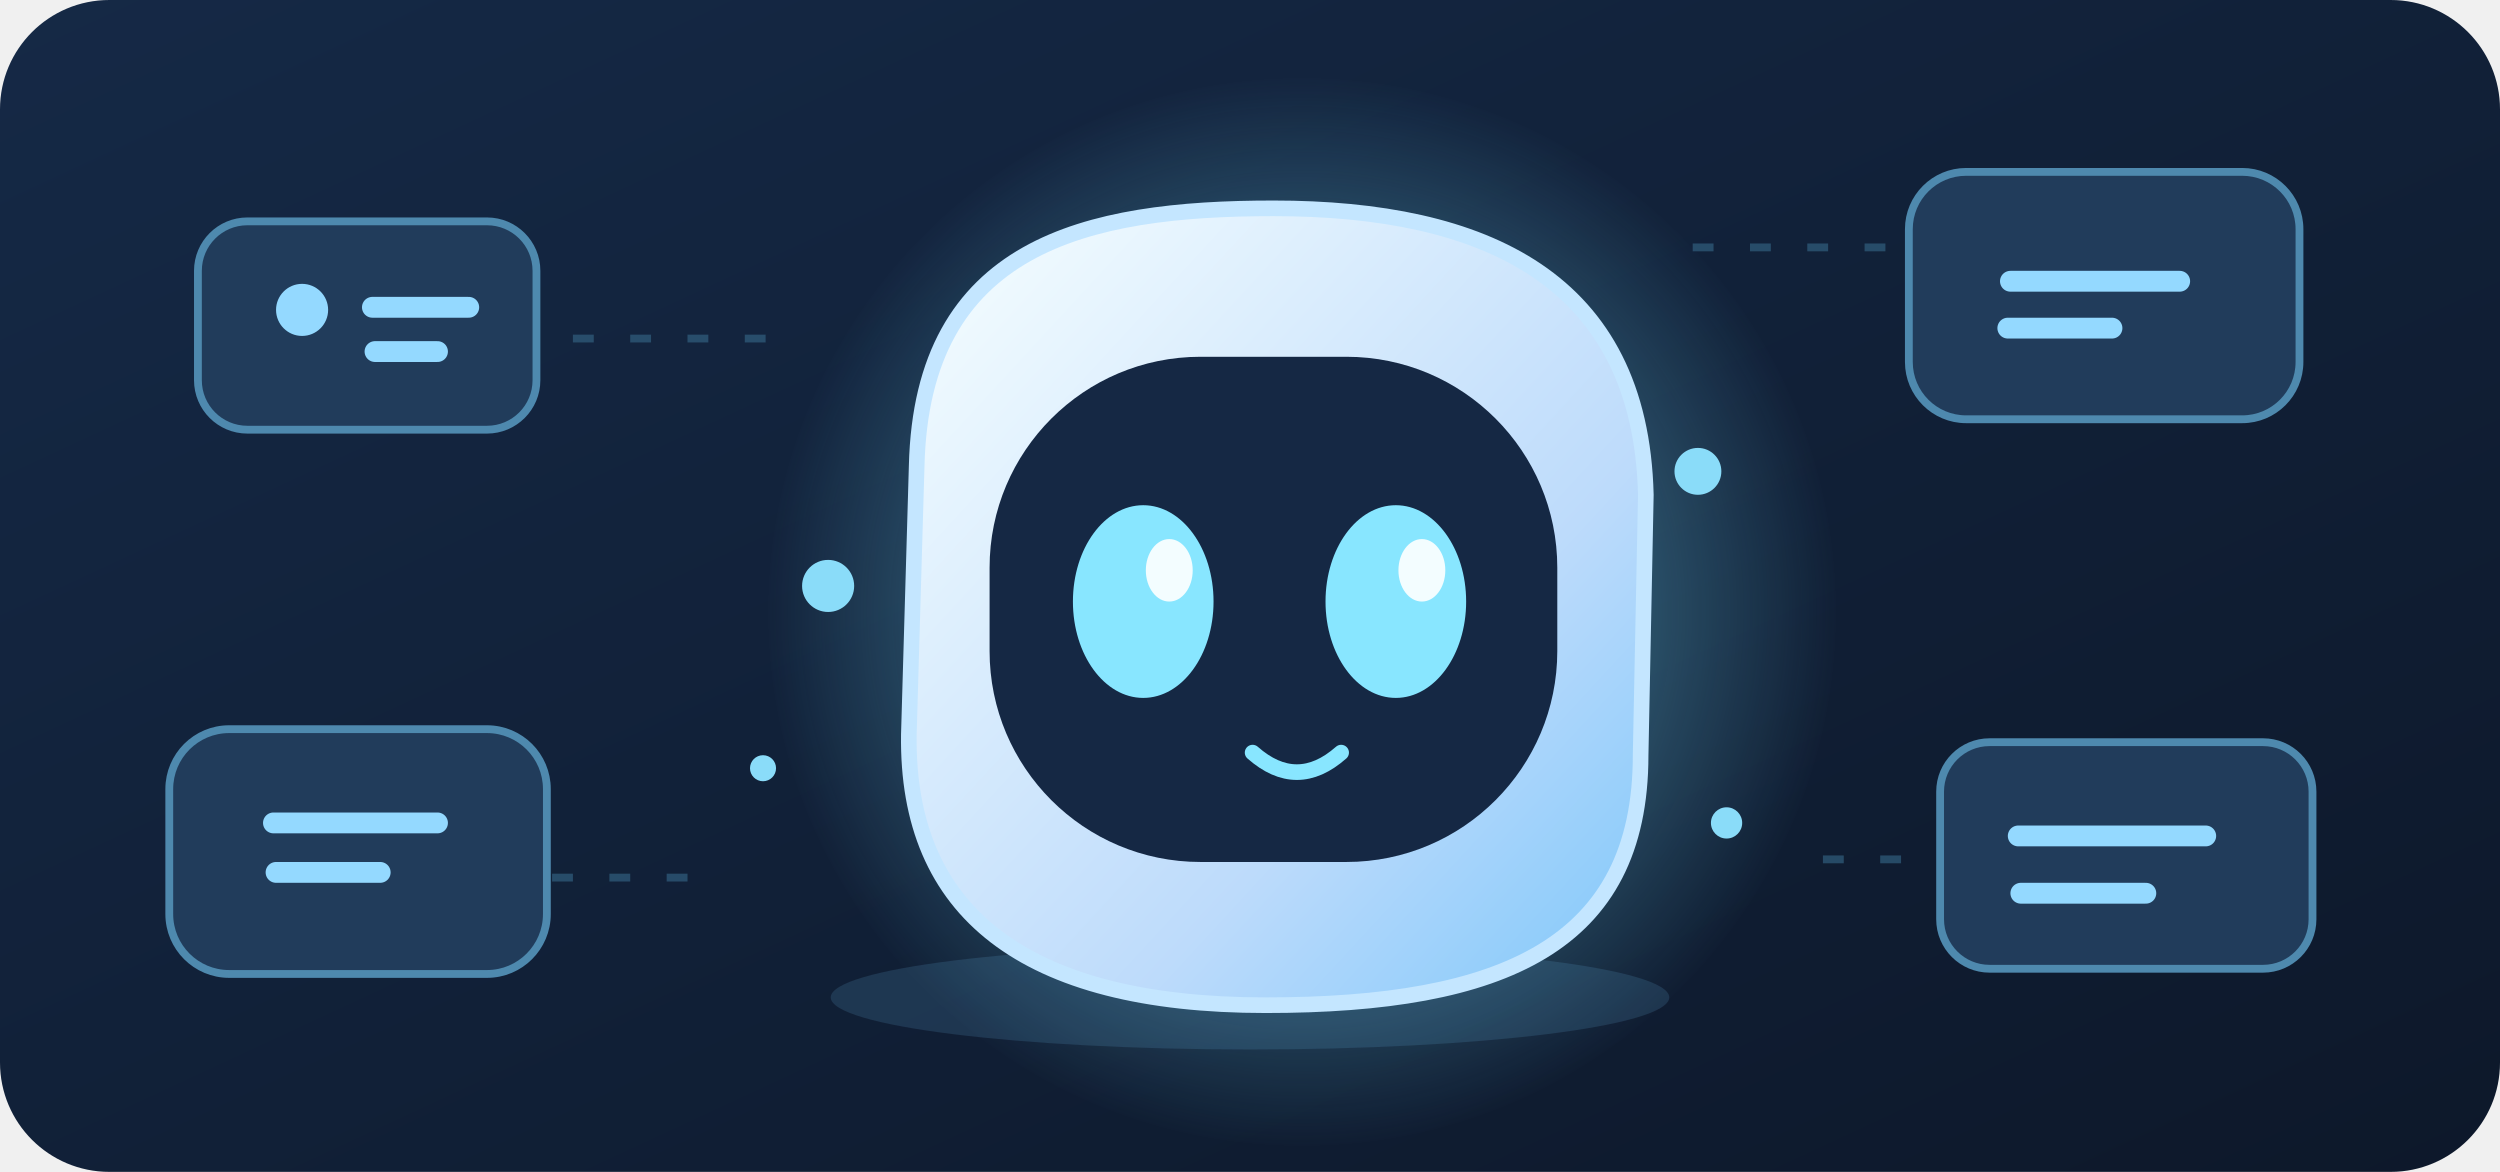
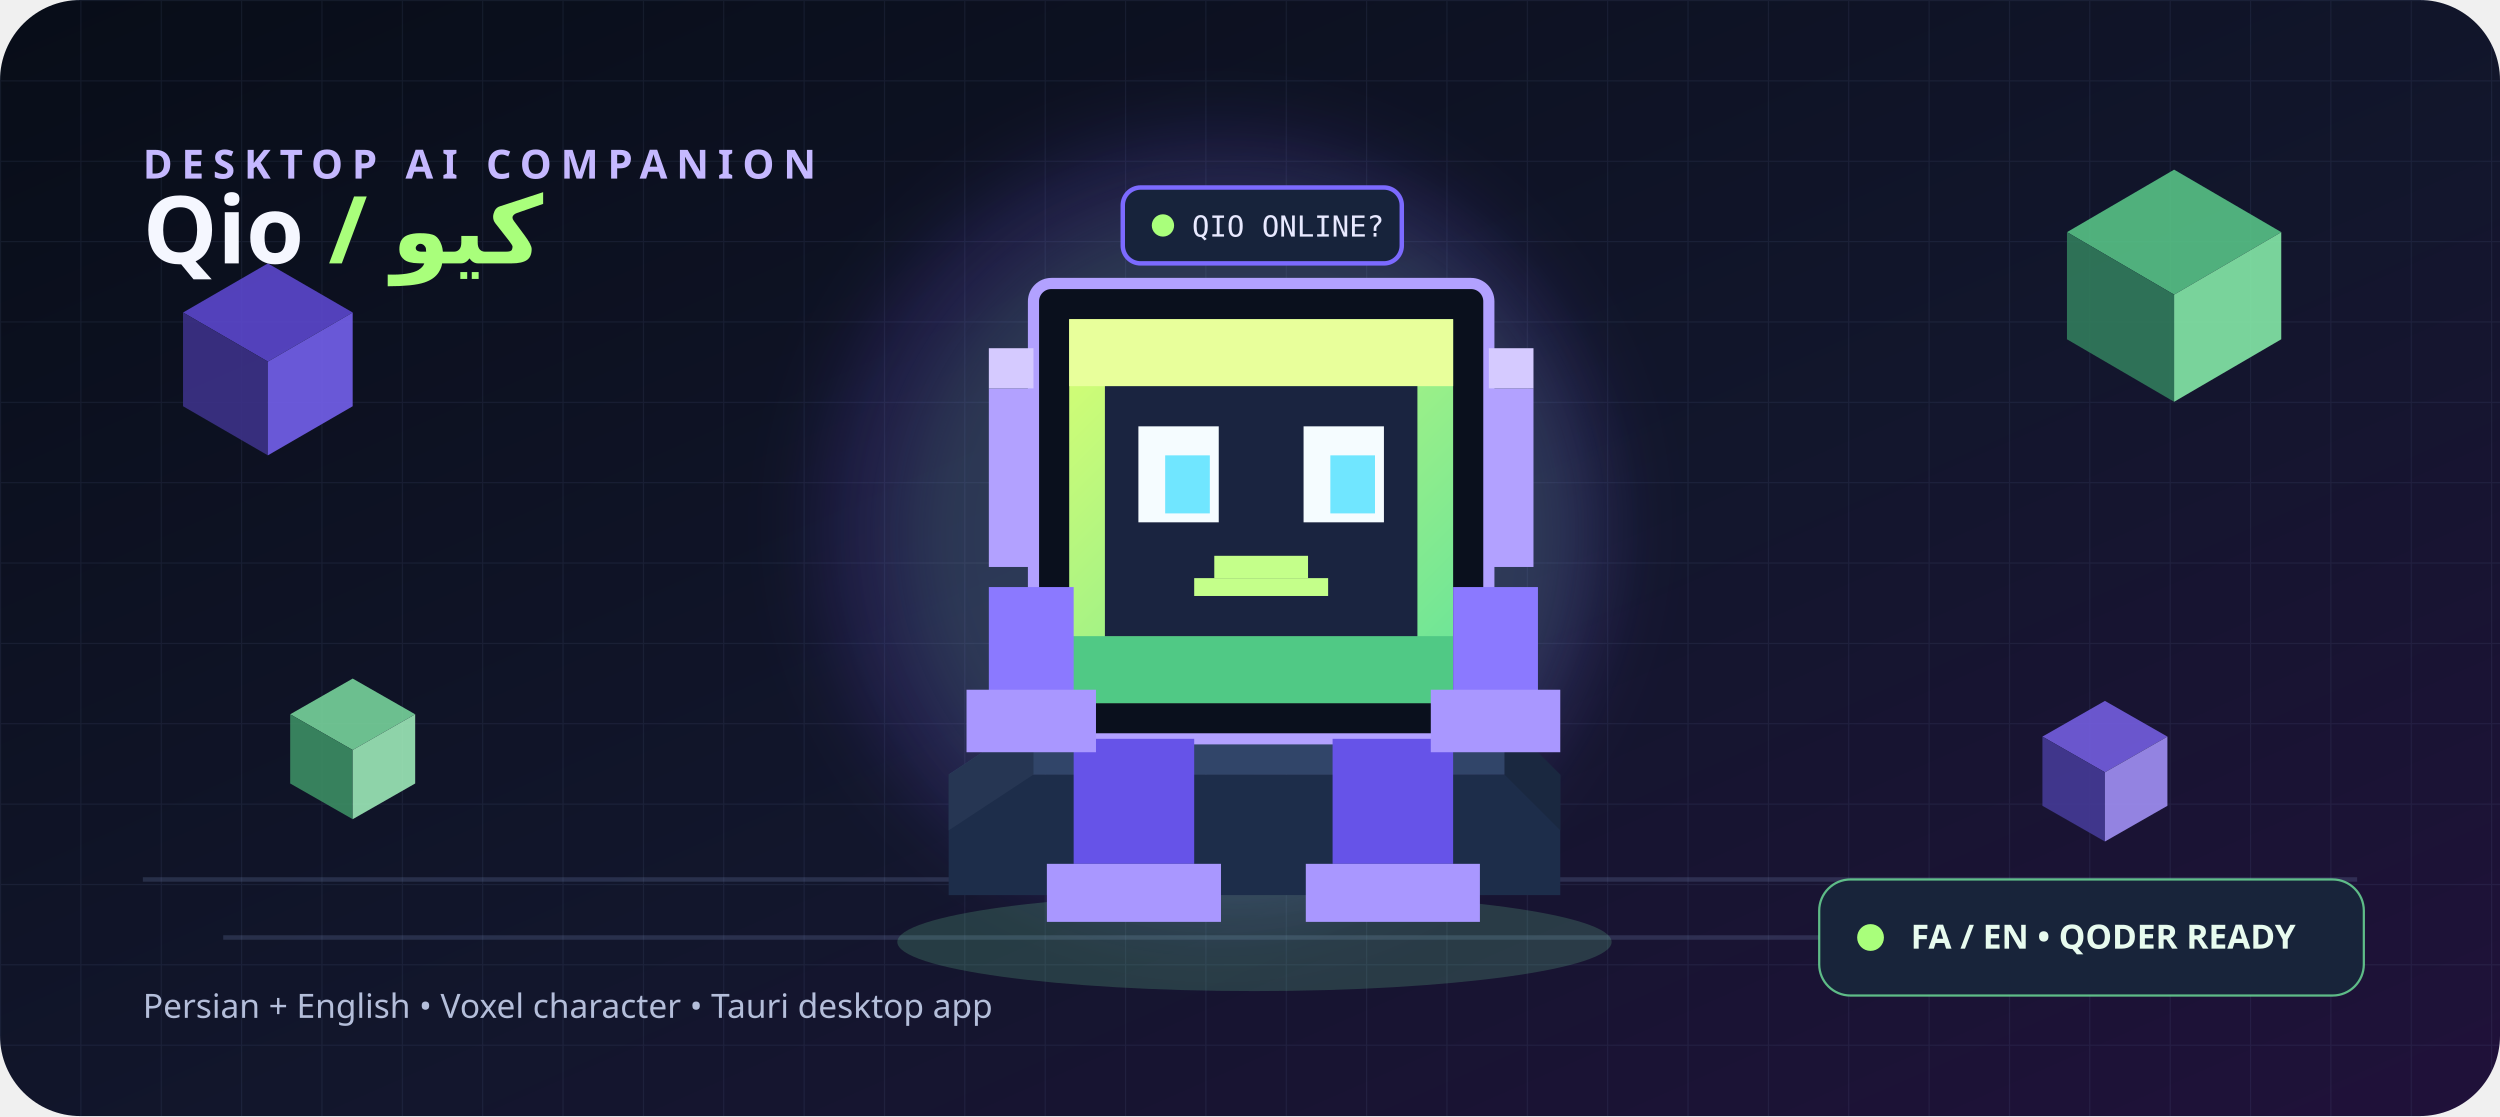
- <svg xmlns="http://www.w3.org/2000/svg" width="960" height="450" viewBox="0 0 960 450" role="img" aria-label="Qio AI setup illustrated guide">
+ <svg xmlns="http://www.w3.org/2000/svg" width="1120" height="500" viewBox="0 0 1120 500" role="img" aria-label="Qio voxel AI companion, neon block world">
  <defs>
-     <linearGradient id="b" x1="0" y1="0" x2="1" y2="1">
-       <stop stop-color="#152946" />
-       <stop offset="1" stop-color="#0d182a" />
+     <linearGradient id="bg" x1="0" y1="0" x2="1" y2="1">
+       <stop stop-color="#080D18" />
+       <stop offset=".55" stop-color="#12162C" />
+       <stop offset="1" stop-color="#20113A" />
    </linearGradient>
-     <linearGradient id="s" x1="0" y1="0" x2="1" y2="1">
-       <stop stop-color="#f8ffff" />
-       <stop offset=".65" stop-color="#bddbfb" />
-       <stop offset="1" stop-color="#7ec7fa" />
+     <linearGradient id="glass" x1="0" y1="0" x2="0" y2="1">
+       <stop stop-color="#202A46" />
+       <stop offset="1" stop-color="#11182B" />
    </linearGradient>
-     <radialGradient id="g">
-       <stop stop-color="#7ee8ff" stop-opacity=".7" />
-       <stop offset="1" stop-color="#72dafa" stop-opacity="0" />
-     </radialGradient>
+     <linearGradient id="lime" x1="0" y1="0" x2="1" y2="1">
+       <stop stop-color="#D9FF73" />
+       <stop offset="1" stop-color="#66E39A" />
+     </linearGradient>
+     <linearGradient id="purple" x1="0" y1="0" x2="1" y2="1">
+       <stop stop-color="#B9A0FF" />
+       <stop offset="1" stop-color="#6C55F5" />
+     </linearGradient>
+     <filter id="glow">
+       <feGaussianBlur stdDeviation="16" />
+     </filter>
+     <pattern id="grid" width="36" height="36" patternUnits="userSpaceOnUse">
+       <path d="M36 0H0V36" fill="none" stroke="#7D8FBF" stroke-opacity=".1" stroke-width="1" />
+     </pattern>
  </defs>
-   <rect width="960" height="450" rx="42" fill="url(#b)" />
-   <circle cx="500" cy="235" r="205" fill="url(#g)" />
-   <path d="M110 130h190M650 95h175M700 330h165M80 337h185" stroke="#326383" stroke-width="3" stroke-dasharray="8 14" opacity=".65" />
-   <g fill="#213c5b" stroke="#4e89ae" stroke-width="3">
-     <rect x="76" y="85" width="130" height="80" rx="19" />
-     <rect x="733" y="66" width="150" height="95" rx="22" />
-     <rect x="65" y="280" width="145" height="94" rx="23" />
-     <rect x="745" y="285" width="143" height="87" rx="19" />
+   <rect width="1120" height="500" rx="36" fill="url(#bg)" />
+   <rect width="1120" height="500" rx="36" fill="url(#grid)" />
+   <circle cx="545" cy="236" r="178" fill="#7C5CFF" opacity=".16" filter="url(#glow)" />
+   <circle cx="555" cy="240" r="150" fill="#8AF7A8" opacity=".12" filter="url(#glow)" />
+   <path d="M64 394H1056M100 420H1020" stroke="#7B8DC1" stroke-opacity=".22" stroke-width="2" />
+   <g opacity=".85">
+     <path d="M82 140l38-22 38 22-38 22z" fill="#5F4AD6" />
+     <path d="M82 140v42l38 22v-42z" fill="#3E338D" />
+     <path d="M120 162v42l38-22v-42z" fill="#7964F7" />
+     <path d="M926 104l48-28 48 28-48 28z" fill="#5ACB8B" />
+     <path d="M926 104v48l48 28v-48z" fill="#32815E" />
+     <path d="M974 132v48l48-28v-48z" fill="#8BF4AE" />
+     <path d="M915 330l28-16 28 16-28 16z" fill="#7862E9" />
+     <path d="M915 330v31l28 16v-31z" fill="#463C9B" />
+     <path d="M943 346v31l28-16v-31z" fill="#A897FF" />
+     <path d="M130 320l28-16 28 16-28 16z" fill="#7CDDA1" />
+     <path d="M130 320v31l28 16v-31z" fill="#3E9466" />
+     <path d="M158 336v31l28-16v-31z" fill="#A5F5C0" />
  </g>
-   <g fill="#94d9ff">
-     <circle cx="116" cy="119" r="10" />
-     <path d="M143 118h37M144 135h24M772 108h65M771 126h40M105 316h63M106 335h40M775 321h72M776 343h48" stroke="#94d9ff" stroke-linecap="round" stroke-width="8" />
+   <g transform="translate(360 62)">
+     <ellipse cx="202" cy="360" rx="160" ry="22" fill="#7CF0A6" opacity=".18" />
+     <path d="M65 285h274v54H65z" fill="#1D2D4A" />
+     <path d="M65 285l38-25h236l-25 25z" fill="#314569" />
+     <path d="M103 260v25l-38 25v-25z" fill="#263653" />
+     <path d="M314 260v25l25 25v-25z" fill="#1A2840" />
+     <rect x="103" y="65" width="204" height="204" rx="8" fill="#0A101D" stroke="#B2A1FF" stroke-width="5" />
+     <rect x="119" y="81" width="172" height="172" fill="url(#lime)" />
+     <rect x="119" y="81" width="172" height="30" fill="#E8FF9B" />
+     <rect x="119" y="223" width="172" height="30" fill="#50C985" />
+     <rect x="135" y="111" width="140" height="112" fill="#1A2440" />
+     <rect x="150" y="129" width="36" height="43" fill="#F5FCFF" />
+     <rect x="224" y="129" width="36" height="43" fill="#F5FCFF" />
+     <rect x="162" y="142" width="20" height="26" fill="#70E6FF" />
+     <rect x="236" y="142" width="20" height="26" fill="#70E6FF" />
+     <rect x="184" y="187" width="42" height="10" fill="#C4FF8A" />
+     <rect x="175" y="197" width="60" height="8" fill="#C4FF8A" />
+     <rect x="83" y="112" width="20" height="80" fill="#B2A1FF" />
+     <rect x="307" y="112" width="20" height="80" fill="#B2A1FF" />
+     <path d="M83 112h20v-18H83zM307 112h20V94h-20z" fill="#D5CAFF" />
+     <rect x="121" y="269" width="54" height="56" fill="#6653E8" />
+     <rect x="237" y="269" width="54" height="56" fill="#6653E8" />
+     <rect x="109" y="325" width="78" height="26" fill="#A997FF" />
+     <rect x="225" y="325" width="78" height="26" fill="#A997FF" />
+     <rect x="83" y="201" width="38" height="64" fill="#8B79FF" />
+     <rect x="291" y="201" width="38" height="64" fill="#8B79FF" />
+     <rect x="73" y="247" width="58" height="28" fill="#A997FF" />
+     <rect x="281" y="247" width="58" height="28" fill="#A997FF" />
+     <rect x="143" y="22" width="125" height="34" rx="8" fill="#17233B" stroke="#7C6AFF" stroke-width="2" />
+     <circle cx="161" cy="39" r="5" fill="#A9FF7B" />
+     <text x="174" y="44" font-family="monospace" font-size="13" fill="#E8E9FF">QIO ONLINE?</text>
  </g>
-   <ellipse cx="480" cy="383" rx="161" ry="20" fill="#77c9ff" opacity=".14" />
-   <path d="M352 179C354 94 417 80 489 80c81 0 141 27 143 110l-2 100c0 73-53 96-144 96-93 0-138-36-137-104z" fill="url(#s)" stroke="#c4e6ff" stroke-width="6" />
-   <rect x="380" y="137" width="218" height="194" rx="81" fill="#152844" />
-   <ellipse cx="439" cy="231" rx="27" ry="37" fill="#88e6ff" />
-   <ellipse cx="536" cy="231" rx="27" ry="37" fill="#88e6ff" />
-   <ellipse cx="449" cy="219" rx="9" ry="12" fill="#fff" opacity=".9" />
-   <ellipse cx="546" cy="219" rx="9" ry="12" fill="#fff" opacity=".9" />
-   <path d="M481 289q17 15 34 0" fill="none" stroke="#88e6ff" stroke-width="6" stroke-linecap="round" />
-   <g fill="#8adcf9">
-     <circle cx="318" cy="225" r="10" />
-     <circle cx="652" cy="181" r="9" />
-     <circle cx="663" cy="316" r="6" />
-     <circle cx="293" cy="295" r="5" />
+   <g font-family="ui-sans-serif,system-ui,sans-serif">
+     <text x="64" y="80" fill="#C5B8FF" font-size="18" font-weight="700" letter-spacing="4">DESKTOP AI COMPANION</text>
+     <text x="64" y="118" fill="#F5F7FF" font-size="42" font-weight="800">Qio <tspan fill="#A9FF7B">/ کیو</tspan>
+     </text>
+     <text x="64" y="456" fill="#B4BEDA" font-size="15">Persian + English  •  Voxel character  •  Tauri desktop app</text>
+     <rect x="815" y="394" width="244" height="52" rx="14" fill="#18243A" stroke="#6FE39B" stroke-opacity=".8" />
+     <circle cx="838" cy="420" r="6" fill="#A9FF7B" />
+     <text x="856" y="425" fill="#E8FBEF" font-size="15" font-weight="700">FA / EN • QODER READY</text>
  </g>
</svg>
